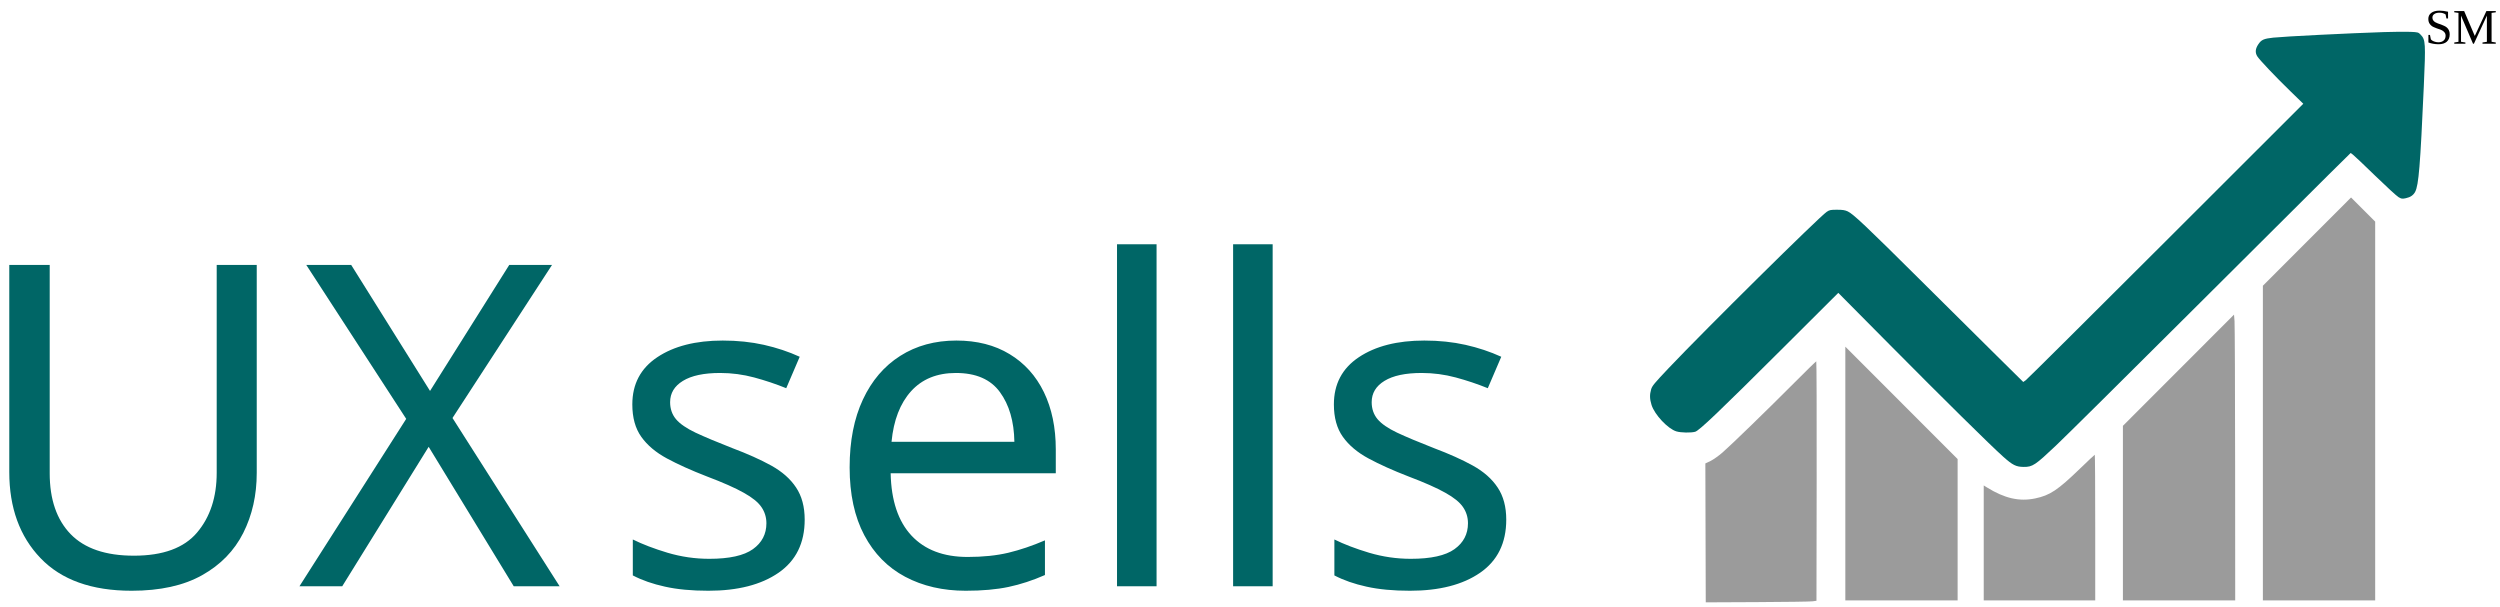
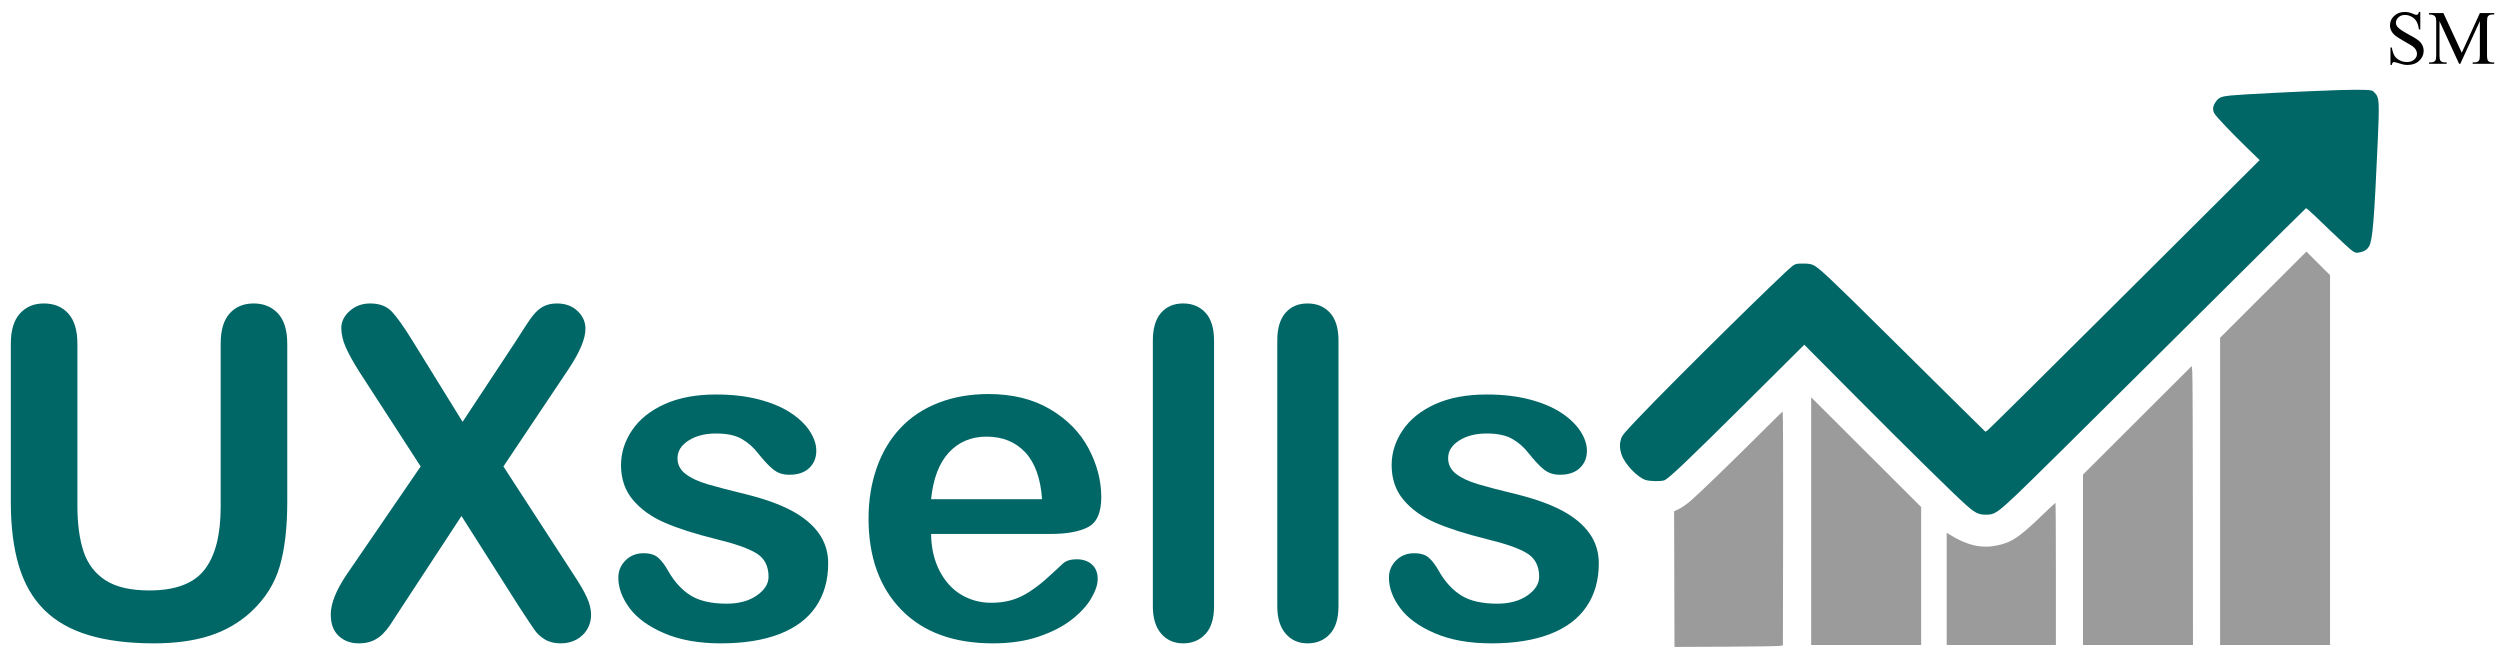
- <svg xmlns="http://www.w3.org/2000/svg" width="400px" height="97px" viewBox="0 0 400 97" version="1.1">
+ <svg xmlns="http://www.w3.org/2000/svg" width="196px" height="51px" viewBox="0 0 196 51" version="1.1">
  <defs />
  <g id="Page-1" stroke="none" stroke-width="1" fill="none" fill-rule="evenodd">
-     <g id="Group-5" transform="translate(-5, 0)">
-       <g id="Group-2" transform="translate(0, 5)">
-         <text id="UX" fill="#006666" font-family="ArialRoundedMTBold, Arial Rounded MT Bold" font-size="72" font-weight="normal">
-           <tspan x="0" y="88.8">UX</tspan>
-         </text>
-         <path d="" id="Path" stroke="#979797" stroke-width="0.5" />
-         <g id="Group" transform="translate(269, 0)">
-           <path d="M117.42,0.134 C111.853,0.314 101.472,0.834 99.731,1.021 C98.2,1.185 97.815,1.357 97.321,2.102 C96.85,2.812 96.798,3.414 97.158,4.002 C97.497,4.557 100.022,7.22 102.439,9.57 L104.527,11.601 L82.536,33.568 C70.44,45.651 60.36,55.666 60.134,55.826 L59.722,56.118 L55.389,51.837 C53.004,49.481 47.5,44.022 43.147,39.695 C34.568,31.168 32.516,29.23 31.633,28.822 C31.186,28.616 30.817,28.559 29.918,28.559 C28.893,28.559 28.721,28.594 28.28,28.89 C27.063,29.708 8.857,47.708 3.009,53.876 C0.703,56.308 0.343,56.743 0.181,57.295 C-0.068,58.145 -0.05,58.841 0.246,59.79 C0.731,61.348 2.864,63.617 4.226,64.024 C4.947,64.239 6.556,64.271 7.225,64.082 C7.88,63.897 11.071,60.854 21.295,50.662 L30.127,41.857 L38.313,50.114 C47.002,58.878 54.478,66.254 56.521,68.079 C58.027,69.423 58.575,69.696 59.786,69.706 C61.206,69.719 61.62,69.444 64.973,66.269 C66.575,64.753 76.247,55.171 86.484,44.96 C96.72,34.749 106.663,24.849 108.595,22.942 L112.106,19.478 L112.454,19.732 C112.646,19.871 114.251,21.392 116.022,23.113 C117.794,24.834 119.479,26.378 119.768,26.545 C120.251,26.825 120.343,26.839 120.938,26.712 C121.672,26.555 122.145,26.229 122.429,25.684 C122.99,24.606 123.241,21.53 123.812,8.751 C124.117,1.912 124.084,1.361 123.325,0.57 C122.932,0.16 122.899,0.151 121.659,0.095 C120.965,0.064 119.053,0.081 117.42,0.134" id="Fill-1" fill="#006666" />
-           <polyline id="Fill-2" fill="#9B9B9B" points="105.115 33.657 98.061 40.717 98.061 91.06 116.029 91.06 116.029 30.459 112.169 26.596 105.115 33.657" />
-           <path d="M84.554,54.237 L75.665,63.134 L75.665,91.06 L93.633,91.06 L93.62,69.245 C93.613,57.251 93.57,46.959 93.525,46.385 L93.443,45.34 L84.554,54.237" id="Fill-3" fill="#9B9B9B" />
-           <polyline id="Fill-4" fill="#9B9B9B" points="31.253 70.764 31.253 91.06 49.22 91.06 49.22 68.453 31.253 50.469 31.253 70.764" />
-           <path d="M23.153,56.181 C18.801,60.55 13.018,66.167 11.603,67.398 C10.97,67.948 10.122,68.546 9.667,68.763 L8.857,69.15 L8.92,91.376 L17.145,91.338 C21.675,91.317 25.654,91.261 26.002,91.212 L26.635,91.123 L26.666,71.968 C26.684,61.43 26.655,52.812 26.603,52.812 C26.551,52.812 24.995,54.332 23.153,56.181" id="Fill-5" fill="#9B9B9B" />
-           <path d="M68.795,69.982 C65.227,73.431 63.987,74.255 61.633,74.747 C59.09,75.277 56.762,74.749 53.927,72.999 L53.396,72.67 L53.396,91.06 L71.237,91.06 L71.237,79.408 C71.237,73 71.205,67.757 71.167,67.757 C71.129,67.757 70.06,68.759 68.795,69.982" id="Fill-6" fill="#9B9B9B" />
+     <g id="iPhone-X" transform="translate(-101, -74)">
+       <g id="Group-2" transform="translate(101, 74)">
+         <g id="Group" transform="translate(127, 7)">
+           <path d="M56.343,0.064 C53.671,0.15 48.69,0.399 47.855,0.488 C47.12,0.567 46.936,0.649 46.698,1.006 C46.472,1.345 46.448,1.633 46.62,1.915 C46.783,2.18 47.995,3.454 49.154,4.579 L50.156,5.551 L39.604,16.061 C33.8,21.842 28.963,26.634 28.854,26.711 L28.657,26.85 L26.578,24.802 C25.433,23.674 22.792,21.063 20.704,18.993 C16.587,14.913 15.603,13.986 15.179,13.79 C14.964,13.691 14.787,13.664 14.356,13.664 C13.864,13.664 13.782,13.681 13.57,13.823 C12.986,14.214 4.25,22.826 1.444,25.777 C0.337,26.941 0.165,27.149 0.087,27.413 C-0.033,27.82 -0.024,28.153 0.118,28.607 C0.351,29.352 1.374,30.438 2.028,30.633 C2.374,30.736 3.146,30.751 3.467,30.661 C3.781,30.572 5.312,29.116 10.218,24.239 L14.456,20.027 L18.384,23.978 C22.554,28.171 26.14,31.7 27.121,32.573 C27.844,33.216 28.106,33.347 28.688,33.352 C29.369,33.357 29.568,33.226 31.177,31.707 C31.945,30.981 36.586,26.397 41.498,21.511 C46.41,16.626 51.181,11.889 52.108,10.977 L53.793,9.32 L53.96,9.441 C54.052,9.507 54.822,10.235 55.672,11.059 C56.522,11.882 57.33,12.621 57.469,12.701 C57.701,12.835 57.745,12.841 58.031,12.78 C58.383,12.705 58.61,12.549 58.746,12.289 C59.015,11.773 59.136,10.301 59.41,4.187 C59.556,0.915 59.54,0.651 59.176,0.273 C58.988,0.077 58.972,0.072 58.377,0.045 C58.044,0.03 57.126,0.039 56.343,0.064" id="Fill-1" fill="#006666" />
+           <polyline id="Fill-2" fill="#9B9B9B" points="50.438 16.103 47.054 19.481 47.054 43.568 55.675 43.568 55.675 14.573 53.823 12.725 50.438 16.103" />
+           <path d="M40.572,25.95 L36.307,30.207 L36.307,43.568 L44.929,43.568 L44.922,33.131 C44.919,27.392 44.899,22.468 44.877,22.193 L44.837,21.693 L40.572,25.95" id="Fill-3" fill="#9B9B9B" />
+           <polyline id="Fill-4" fill="#9B9B9B" points="14.996 33.858 14.996 43.568 23.618 43.568 23.618 32.752 14.996 24.147 14.996 33.858" />
+           <path d="M11.11,26.88 C9.022,28.971 6.247,31.658 5.567,32.247 C5.264,32.51 4.857,32.797 4.639,32.9 L4.25,33.085 L4.28,43.72 L8.227,43.702 C10.4,43.692 12.31,43.664 12.477,43.641 L12.78,43.599 L12.796,34.433 C12.804,29.392 12.79,25.268 12.765,25.268 C12.74,25.268 11.993,25.995 11.11,26.88" id="Fill-5" fill="#9B9B9B" />
+           <path d="M33.01,33.484 C31.298,35.133 30.704,35.528 29.574,35.763 C28.354,36.017 27.236,35.764 25.876,34.927 L25.621,34.77 L25.621,43.568 L34.182,43.568 L34.182,37.993 C34.182,34.927 34.167,32.419 34.149,32.419 C34.13,32.419 33.617,32.898 33.01,33.484" id="Fill-6" fill="#9B9B9B" />
        </g>
-         <text id="sells" fill="#006666" font-family="ArialRoundedMTBold, Arial Rounded MT Bold" font-size="72" font-weight="normal">
-           <tspan x="102.5" y="88.8">sells</tspan>
-         </text>
+         <path d="M189.751,0.937 L189.751,2.311 L189.643,2.311 C189.607,2.047 189.544,1.837 189.454,1.681 C189.363,1.524 189.233,1.4 189.065,1.309 C188.897,1.217 188.724,1.171 188.544,1.171 C188.341,1.171 188.173,1.233 188.04,1.357 C187.907,1.481 187.841,1.622 187.841,1.78 C187.841,1.901 187.883,2.012 187.967,2.111 C188.088,2.258 188.376,2.453 188.831,2.697 C189.202,2.896 189.456,3.049 189.591,3.156 C189.727,3.262 189.832,3.388 189.905,3.532 C189.978,3.677 190.015,3.828 190.015,3.986 C190.015,4.287 189.898,4.546 189.665,4.764 C189.431,4.982 189.131,5.091 188.764,5.091 C188.648,5.091 188.54,5.082 188.438,5.064 C188.378,5.055 188.252,5.019 188.062,4.958 C187.872,4.896 187.751,4.865 187.7,4.865 C187.651,4.865 187.613,4.88 187.584,4.909 C187.556,4.938 187.535,4.999 187.521,5.091 L187.413,5.091 L187.413,3.729 L187.521,3.729 C187.572,4.014 187.641,4.227 187.727,4.369 C187.812,4.51 187.944,4.628 188.121,4.722 C188.297,4.815 188.491,4.862 188.702,4.862 C188.946,4.862 189.139,4.798 189.281,4.669 C189.422,4.54 189.493,4.388 189.493,4.212 C189.493,4.114 189.466,4.016 189.413,3.916 C189.359,3.816 189.275,3.724 189.162,3.638 C189.086,3.579 188.878,3.455 188.538,3.264 C188.198,3.074 187.957,2.922 187.813,2.809 C187.669,2.695 187.561,2.57 187.486,2.434 C187.412,2.297 187.375,2.146 187.375,1.982 C187.375,1.697 187.484,1.452 187.703,1.246 C187.922,1.04 188.2,0.937 188.538,0.937 C188.749,0.937 188.973,0.988 189.209,1.092 C189.318,1.141 189.396,1.165 189.44,1.165 C189.491,1.165 189.533,1.15 189.565,1.12 C189.597,1.089 189.623,1.028 189.643,0.937 L189.751,0.937 Z M192.792,5 L191.257,1.657 L191.257,4.312 C191.257,4.556 191.283,4.708 191.336,4.769 C191.408,4.851 191.522,4.892 191.679,4.892 L191.819,4.892 L191.819,5 L190.437,5 L190.437,4.892 L190.577,4.892 C190.745,4.892 190.864,4.841 190.935,4.739 C190.978,4.677 190.999,4.534 190.999,4.312 L190.999,1.716 C190.999,1.54 190.979,1.413 190.94,1.335 C190.913,1.278 190.863,1.231 190.79,1.193 C190.716,1.155 190.599,1.136 190.437,1.136 L190.437,1.027 L191.562,1.027 L193.003,4.136 L194.421,1.027 L195.546,1.027 L195.546,1.136 L195.408,1.136 C195.238,1.136 195.118,1.187 195.048,1.288 C195.005,1.351 194.983,1.493 194.983,1.716 L194.983,4.312 C194.983,4.556 195.011,4.708 195.065,4.769 C195.138,4.851 195.252,4.892 195.408,4.892 L195.546,4.892 L195.546,5 L193.858,5 L193.858,4.892 L193.999,4.892 C194.169,4.892 194.288,4.841 194.356,4.739 C194.399,4.677 194.421,4.534 194.421,4.312 L194.421,1.657 L192.889,5 L192.792,5 Z" id="SM" fill="#000000" />
+         <path d="M0.848,39.348 L0.848,26.955 C0.848,25.9 1.085,25.109 1.56,24.582 C2.034,24.055 2.658,23.791 3.432,23.791 C4.24,23.791 4.882,24.055 5.356,24.582 C5.831,25.109 6.068,25.9 6.068,26.955 L6.068,39.629 C6.068,41.07 6.229,42.274 6.552,43.241 C6.874,44.208 7.445,44.958 8.266,45.491 C9.086,46.024 10.234,46.291 11.711,46.291 C13.75,46.291 15.191,45.749 16.035,44.665 C16.879,43.581 17.301,41.938 17.301,39.734 L17.301,26.955 C17.301,25.889 17.535,25.095 18.004,24.573 C18.473,24.052 19.1,23.791 19.885,23.791 C20.67,23.791 21.306,24.052 21.792,24.573 C22.278,25.095 22.521,25.889 22.521,26.955 L22.521,39.348 C22.521,41.363 22.325,43.045 21.933,44.393 C21.54,45.74 20.799,46.924 19.709,47.943 C18.771,48.811 17.682,49.443 16.439,49.842 C15.197,50.24 13.744,50.439 12.08,50.439 C10.1,50.439 8.395,50.226 6.965,49.798 C5.535,49.37 4.369,48.708 3.467,47.812 C2.564,46.915 1.902,45.767 1.48,44.366 C1.059,42.966 0.848,41.293 0.848,39.348 Z M27.215,44.99 L32.98,36.57 L28.129,29.082 C27.672,28.355 27.329,27.731 27.101,27.21 C26.872,26.688 26.758,26.188 26.758,25.707 C26.758,25.215 26.978,24.772 27.417,24.38 C27.856,23.987 28.393,23.791 29.025,23.791 C29.752,23.791 30.317,24.005 30.722,24.433 C31.126,24.86 31.686,25.654 32.4,26.814 L36.268,33.072 L40.398,26.814 C40.738,26.287 41.028,25.836 41.269,25.461 C41.509,25.086 41.74,24.775 41.963,24.529 C42.186,24.283 42.435,24.099 42.71,23.976 C42.985,23.853 43.305,23.791 43.668,23.791 C44.324,23.791 44.86,23.987 45.276,24.38 C45.692,24.772 45.9,25.238 45.9,25.777 C45.9,26.563 45.449,27.629 44.547,28.977 L39.467,36.57 L44.934,44.99 C45.426,45.729 45.783,46.341 46.006,46.827 C46.229,47.313 46.34,47.773 46.34,48.207 C46.34,48.617 46.24,48.992 46.041,49.332 C45.842,49.672 45.561,49.941 45.197,50.141 C44.834,50.34 44.424,50.439 43.967,50.439 C43.475,50.439 43.059,50.337 42.719,50.132 C42.379,49.927 42.104,49.672 41.893,49.367 C41.682,49.062 41.289,48.471 40.715,47.592 L36.18,40.455 L31.363,47.803 C30.988,48.389 30.722,48.799 30.563,49.033 C30.405,49.268 30.215,49.496 29.992,49.719 C29.77,49.941 29.506,50.117 29.201,50.246 C28.896,50.375 28.539,50.439 28.129,50.439 C27.496,50.439 26.972,50.246 26.556,49.859 C26.14,49.473 25.932,48.91 25.932,48.172 C25.932,47.305 26.359,46.244 27.215,44.99 Z" id="UX" fill="#006666" />
+         <path d="M64.93,44.164 C64.93,45.488 64.607,46.622 63.963,47.565 C63.318,48.509 62.366,49.224 61.106,49.71 C59.847,50.196 58.314,50.439 56.51,50.439 C54.787,50.439 53.311,50.176 52.08,49.648 C50.85,49.121 49.941,48.462 49.355,47.671 C48.77,46.88 48.477,46.086 48.477,45.289 C48.477,44.762 48.664,44.311 49.039,43.936 C49.414,43.561 49.889,43.373 50.463,43.373 C50.967,43.373 51.354,43.496 51.623,43.742 C51.893,43.988 52.15,44.334 52.396,44.779 C52.889,45.635 53.478,46.273 54.163,46.695 C54.849,47.117 55.783,47.328 56.967,47.328 C57.928,47.328 58.716,47.114 59.331,46.687 C59.946,46.259 60.254,45.77 60.254,45.219 C60.254,44.375 59.935,43.76 59.296,43.373 C58.657,42.986 57.605,42.617 56.141,42.266 C54.488,41.855 53.144,41.425 52.106,40.974 C51.069,40.522 50.24,39.928 49.619,39.189 C48.998,38.451 48.688,37.543 48.688,36.465 C48.688,35.504 48.975,34.596 49.549,33.74 C50.123,32.885 50.97,32.202 52.089,31.692 C53.208,31.183 54.559,30.928 56.141,30.928 C57.383,30.928 58.499,31.057 59.489,31.314 C60.479,31.572 61.306,31.918 61.968,32.352 C62.63,32.785 63.134,33.266 63.479,33.793 C63.825,34.32 63.998,34.836 63.998,35.34 C63.998,35.891 63.813,36.342 63.444,36.693 C63.075,37.045 62.551,37.221 61.871,37.221 C61.379,37.221 60.96,37.08 60.614,36.799 C60.269,36.518 59.873,36.096 59.428,35.533 C59.064,35.064 58.637,34.689 58.145,34.408 C57.652,34.127 56.984,33.986 56.141,33.986 C55.273,33.986 54.553,34.171 53.979,34.54 C53.404,34.909 53.117,35.369 53.117,35.92 C53.117,36.424 53.328,36.837 53.75,37.159 C54.172,37.481 54.74,37.748 55.455,37.959 C56.17,38.17 57.154,38.428 58.408,38.732 C59.896,39.096 61.112,39.529 62.056,40.033 C62.999,40.537 63.714,41.132 64.2,41.817 C64.687,42.503 64.93,43.285 64.93,44.164 Z M82.385,41.861 L72.998,41.861 C73.01,42.951 73.229,43.912 73.657,44.744 C74.085,45.576 74.653,46.203 75.362,46.625 C76.071,47.047 76.854,47.258 77.709,47.258 C78.283,47.258 78.808,47.19 79.282,47.056 C79.757,46.921 80.217,46.71 80.662,46.423 C81.107,46.136 81.518,45.828 81.893,45.5 C82.268,45.172 82.754,44.727 83.352,44.164 C83.598,43.953 83.949,43.848 84.406,43.848 C84.898,43.848 85.297,43.982 85.602,44.252 C85.906,44.521 86.059,44.902 86.059,45.395 C86.059,45.828 85.889,46.335 85.549,46.915 C85.209,47.495 84.696,48.052 84.011,48.585 C83.325,49.118 82.464,49.561 81.427,49.912 C80.39,50.264 79.197,50.439 77.85,50.439 C74.768,50.439 72.371,49.561 70.66,47.803 C68.949,46.045 68.094,43.66 68.094,40.648 C68.094,39.23 68.305,37.915 68.727,36.702 C69.148,35.489 69.764,34.449 70.572,33.582 C71.381,32.715 72.377,32.05 73.561,31.587 C74.744,31.124 76.057,30.893 77.498,30.893 C79.373,30.893 80.981,31.288 82.323,32.079 C83.665,32.87 84.67,33.893 85.338,35.146 C86.006,36.4 86.34,37.678 86.34,38.979 C86.34,40.186 85.994,40.968 85.303,41.325 C84.611,41.683 83.639,41.861 82.385,41.861 Z M72.998,39.137 L81.699,39.137 C81.582,37.496 81.14,36.269 80.372,35.454 C79.604,34.64 78.594,34.232 77.34,34.232 C76.145,34.232 75.163,34.646 74.396,35.472 C73.628,36.298 73.162,37.52 72.998,39.137 Z M90.383,47.521 L90.383,26.709 C90.383,25.748 90.597,25.021 91.024,24.529 C91.452,24.037 92.029,23.791 92.756,23.791 C93.482,23.791 94.068,24.034 94.514,24.521 C94.959,25.007 95.182,25.736 95.182,26.709 L95.182,47.521 C95.182,48.494 94.956,49.224 94.505,49.71 C94.054,50.196 93.471,50.439 92.756,50.439 C92.053,50.439 91.481,50.188 91.042,49.684 C90.603,49.18 90.383,48.459 90.383,47.521 Z M100.139,47.521 L100.139,26.709 C100.139,25.748 100.353,25.021 100.78,24.529 C101.208,24.037 101.785,23.791 102.512,23.791 C103.238,23.791 103.824,24.034 104.27,24.521 C104.715,25.007 104.938,25.736 104.938,26.709 L104.938,47.521 C104.938,48.494 104.712,49.224 104.261,49.71 C103.81,50.196 103.227,50.439 102.512,50.439 C101.809,50.439 101.237,50.188 100.798,49.684 C100.358,49.18 100.139,48.459 100.139,47.521 Z M125.346,44.164 C125.346,45.488 125.023,46.622 124.379,47.565 C123.734,48.509 122.782,49.224 121.522,49.71 C120.263,50.196 118.73,50.439 116.926,50.439 C115.203,50.439 113.727,50.176 112.496,49.648 C111.266,49.121 110.357,48.462 109.771,47.671 C109.186,46.88 108.893,46.086 108.893,45.289 C108.893,44.762 109.08,44.311 109.455,43.936 C109.83,43.561 110.305,43.373 110.879,43.373 C111.383,43.373 111.77,43.496 112.039,43.742 C112.309,43.988 112.566,44.334 112.812,44.779 C113.305,45.635 113.894,46.273 114.579,46.695 C115.265,47.117 116.199,47.328 117.383,47.328 C118.344,47.328 119.132,47.114 119.747,46.687 C120.362,46.259 120.67,45.77 120.67,45.219 C120.67,44.375 120.351,43.76 119.712,43.373 C119.073,42.986 118.021,42.617 116.557,42.266 C114.904,41.855 113.56,41.425 112.522,40.974 C111.485,40.522 110.656,39.928 110.035,39.189 C109.414,38.451 109.104,37.543 109.104,36.465 C109.104,35.504 109.391,34.596 109.965,33.74 C110.539,32.885 111.386,32.202 112.505,31.692 C113.624,31.183 114.975,30.928 116.557,30.928 C117.799,30.928 118.915,31.057 119.905,31.314 C120.896,31.572 121.722,31.918 122.384,32.352 C123.046,32.785 123.55,33.266 123.896,33.793 C124.241,34.32 124.414,34.836 124.414,35.34 C124.414,35.891 124.229,36.342 123.86,36.693 C123.491,37.045 122.967,37.221 122.287,37.221 C121.795,37.221 121.376,37.08 121.03,36.799 C120.685,36.518 120.289,36.096 119.844,35.533 C119.48,35.064 119.053,34.689 118.561,34.408 C118.068,34.127 117.4,33.986 116.557,33.986 C115.689,33.986 114.969,34.171 114.395,34.54 C113.82,34.909 113.533,35.369 113.533,35.92 C113.533,36.424 113.744,36.837 114.166,37.159 C114.588,37.481 115.156,37.748 115.871,37.959 C116.586,38.17 117.57,38.428 118.824,38.732 C120.313,39.096 121.528,39.529 122.472,40.033 C123.415,40.537 124.13,41.132 124.616,41.817 C125.103,42.503 125.346,43.285 125.346,44.164 Z" id="sells" fill="#006666" />
      </g>
-       <text id="SM" font-family="TimesNewRomanPSMT, Times New Roman" font-size="8" font-weight="normal" fill="#000000">
-         <tspan x="393" y="7">SM</tspan>
-       </text>
    </g>
  </g>
</svg>
